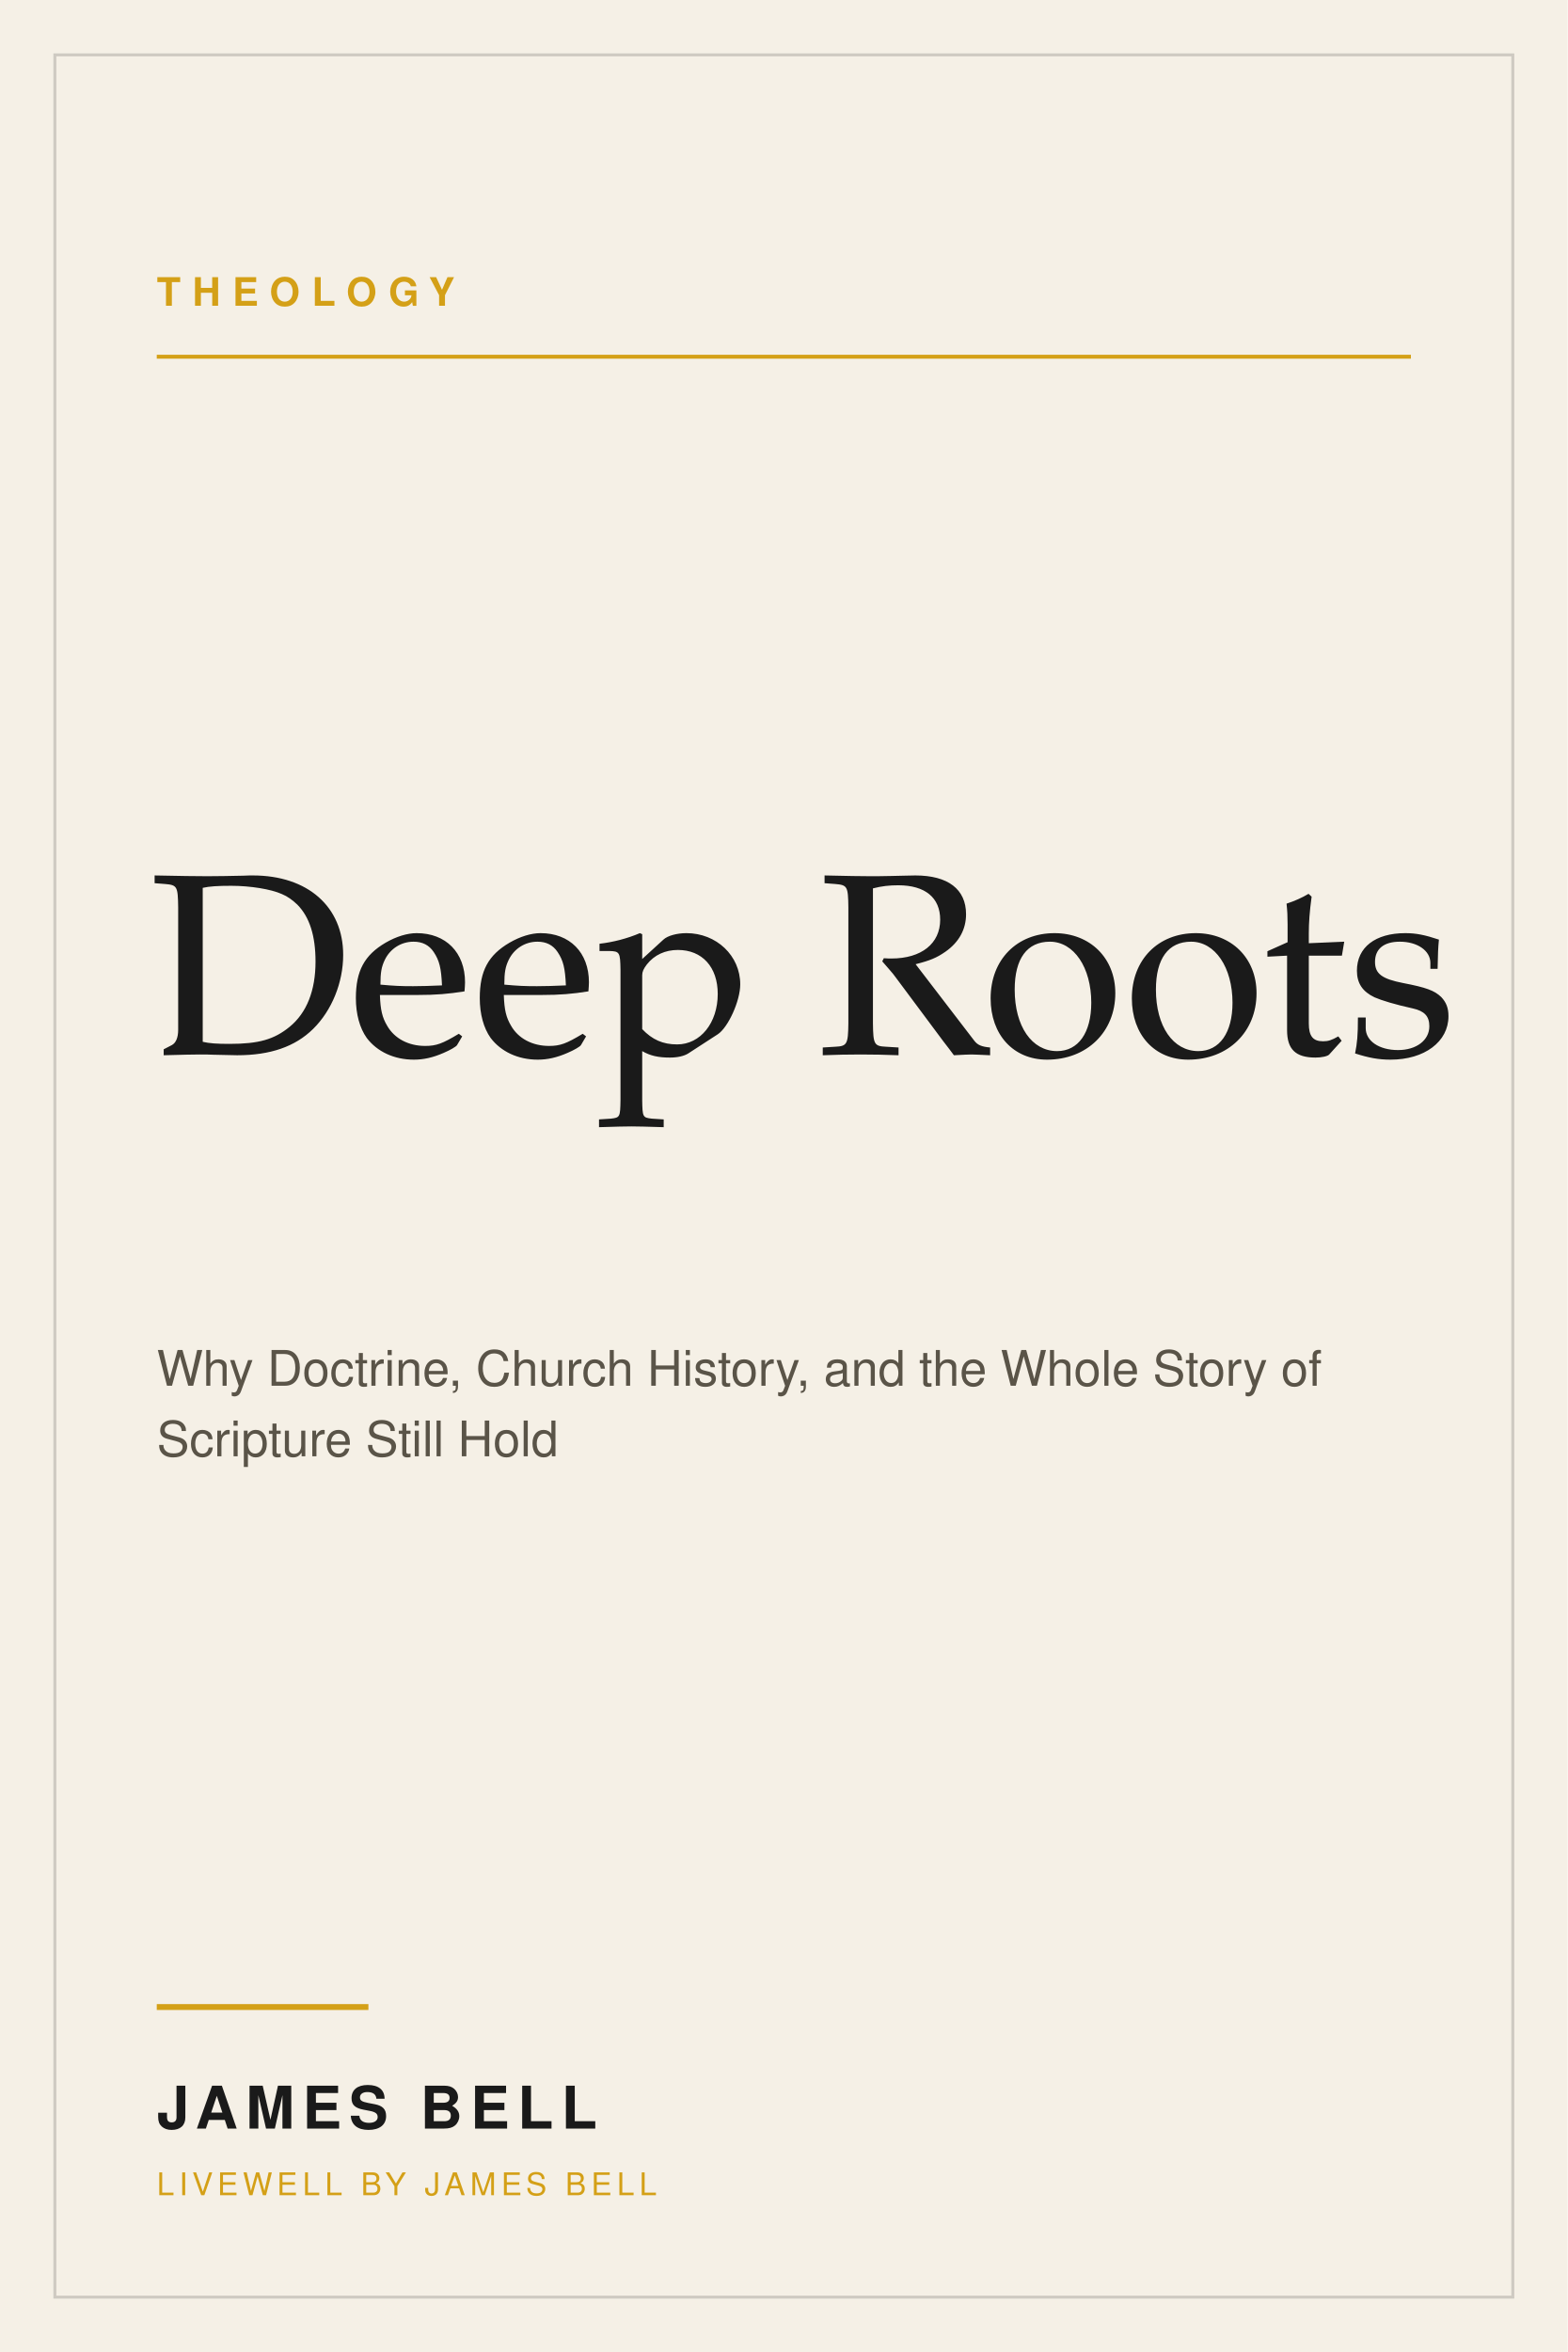
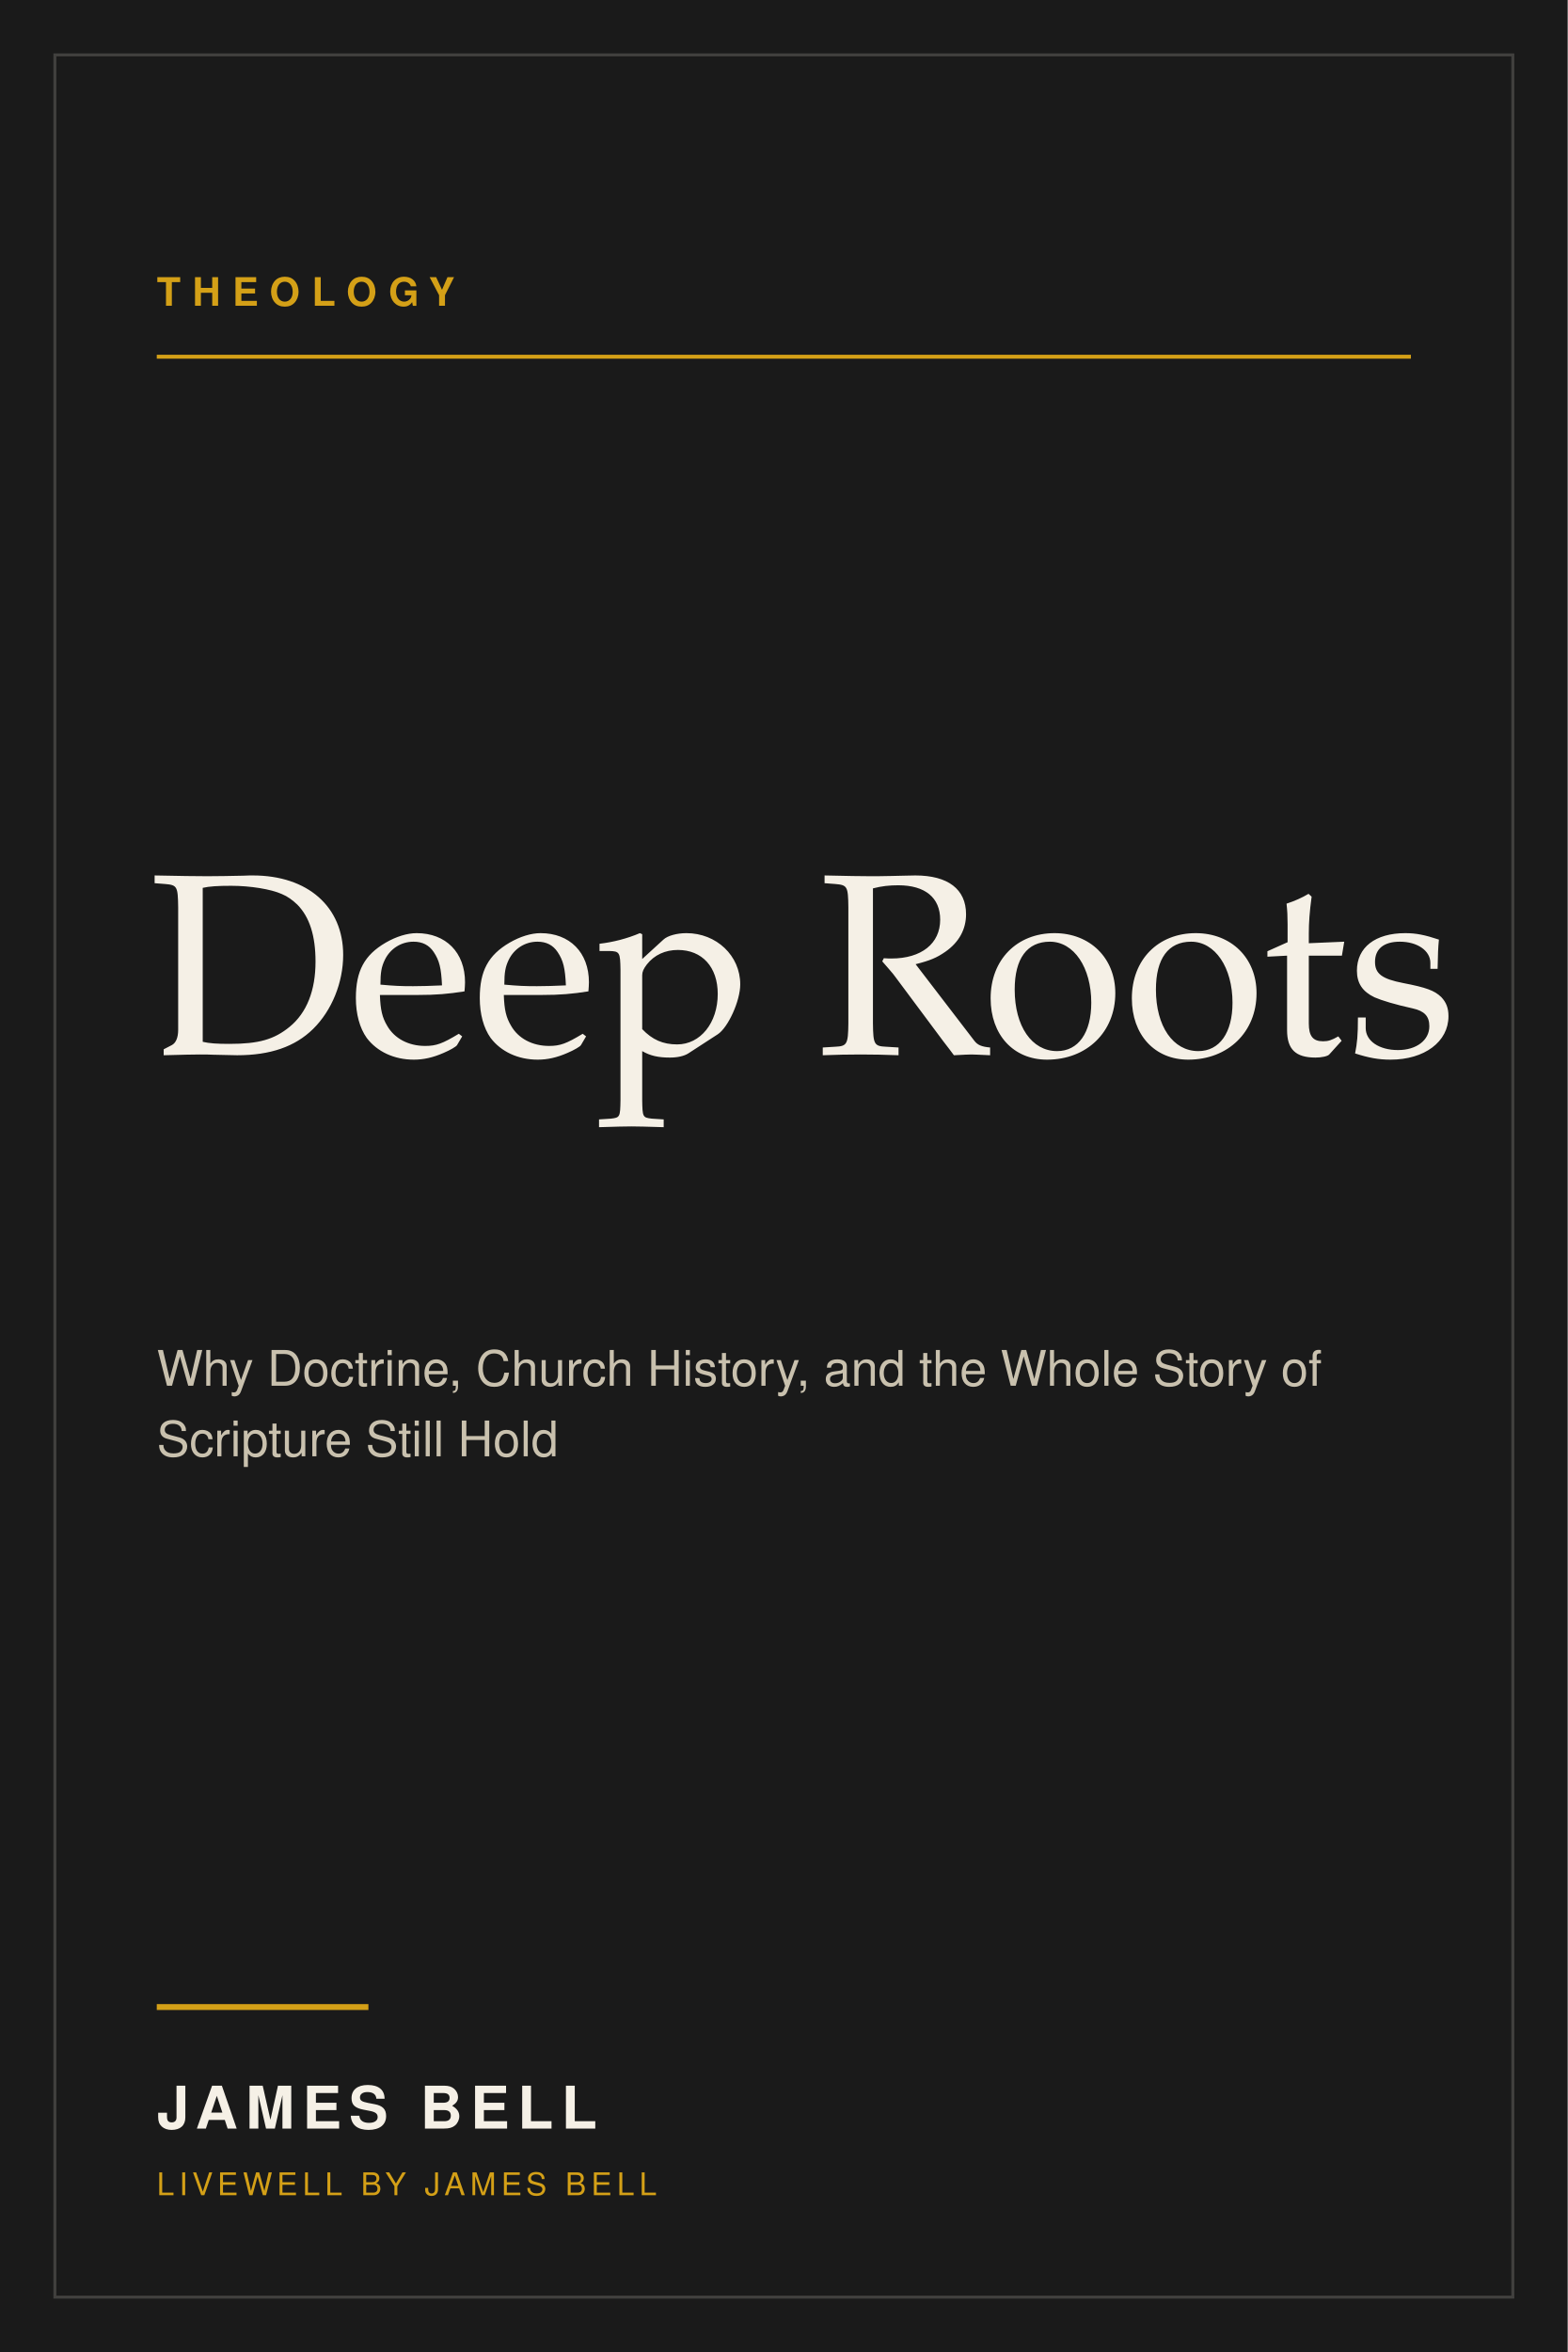
<svg xmlns="http://www.w3.org/2000/svg" width="800" height="1200" viewBox="0 0 800 1200" role="img" aria-label="Deep Roots by James Bell">
-   <rect width="800" height="1200" fill="#F5F0E6" />
-   <rect x="28" y="28" width="744" height="1144" fill="none" stroke="#1A1A1A" stroke-width="1.5" opacity="0.18" />
+   <rect width="800" height="1200" fill="#1A1A1A" />
+   <rect x="28" y="28" width="744" height="1144" fill="none" stroke="#F5F0E6" stroke-width="1.5" opacity="0.18" />
  <text x="80" y="156" font-family="Helvetica, Arial, sans-serif" font-size="20" letter-spacing="6" font-weight="700" fill="#D4A017">THEOLOGY</text>
  <line x1="80" y1="182" x2="720" y2="182" stroke="#D4A017" stroke-width="2" />
-   <text x="76" y="538" font-family="Palatino, 'Palatino Linotype', Georgia, serif" font-size="132" font-weight="400" fill="#1A1A1A">Deep Roots</text>
-   <text x="80" y="707" font-family="Helvetica, Arial, sans-serif" font-size="25" fill="#5A5448">Why Doctrine, Church History, and the Whole Story of</text>
-   <text x="80" y="743" font-family="Helvetica, Arial, sans-serif" font-size="25" fill="#5A5448">Scripture Still Hold</text>
+   <text x="76" y="538" font-family="Palatino, 'Palatino Linotype', Georgia, serif" font-size="132" font-weight="400" fill="#F5F0E6">Deep Roots</text>
+   <text x="80" y="707" font-family="Helvetica, Arial, sans-serif" font-size="25" fill="#C9C1AE">Why Doctrine, Church History, and the Whole Story of</text>
+   <text x="80" y="743" font-family="Helvetica, Arial, sans-serif" font-size="25" fill="#C9C1AE">Scripture Still Hold</text>
  <line x1="80" y1="1024" x2="188" y2="1024" stroke="#D4A017" stroke-width="3" />
-   <text x="80" y="1086" font-family="Helvetica, Arial, sans-serif" font-size="30" letter-spacing="4" font-weight="700" fill="#1A1A1A">JAMES BELL</text>
+   <text x="80" y="1086" font-family="Helvetica, Arial, sans-serif" font-size="30" letter-spacing="4" font-weight="700" fill="#F5F0E6">JAMES BELL</text>
  <text x="80" y="1120" font-family="Helvetica, Arial, sans-serif" font-size="16" letter-spacing="2.5" fill="#D4A017">LIVEWELL BY JAMES BELL</text>
</svg>
